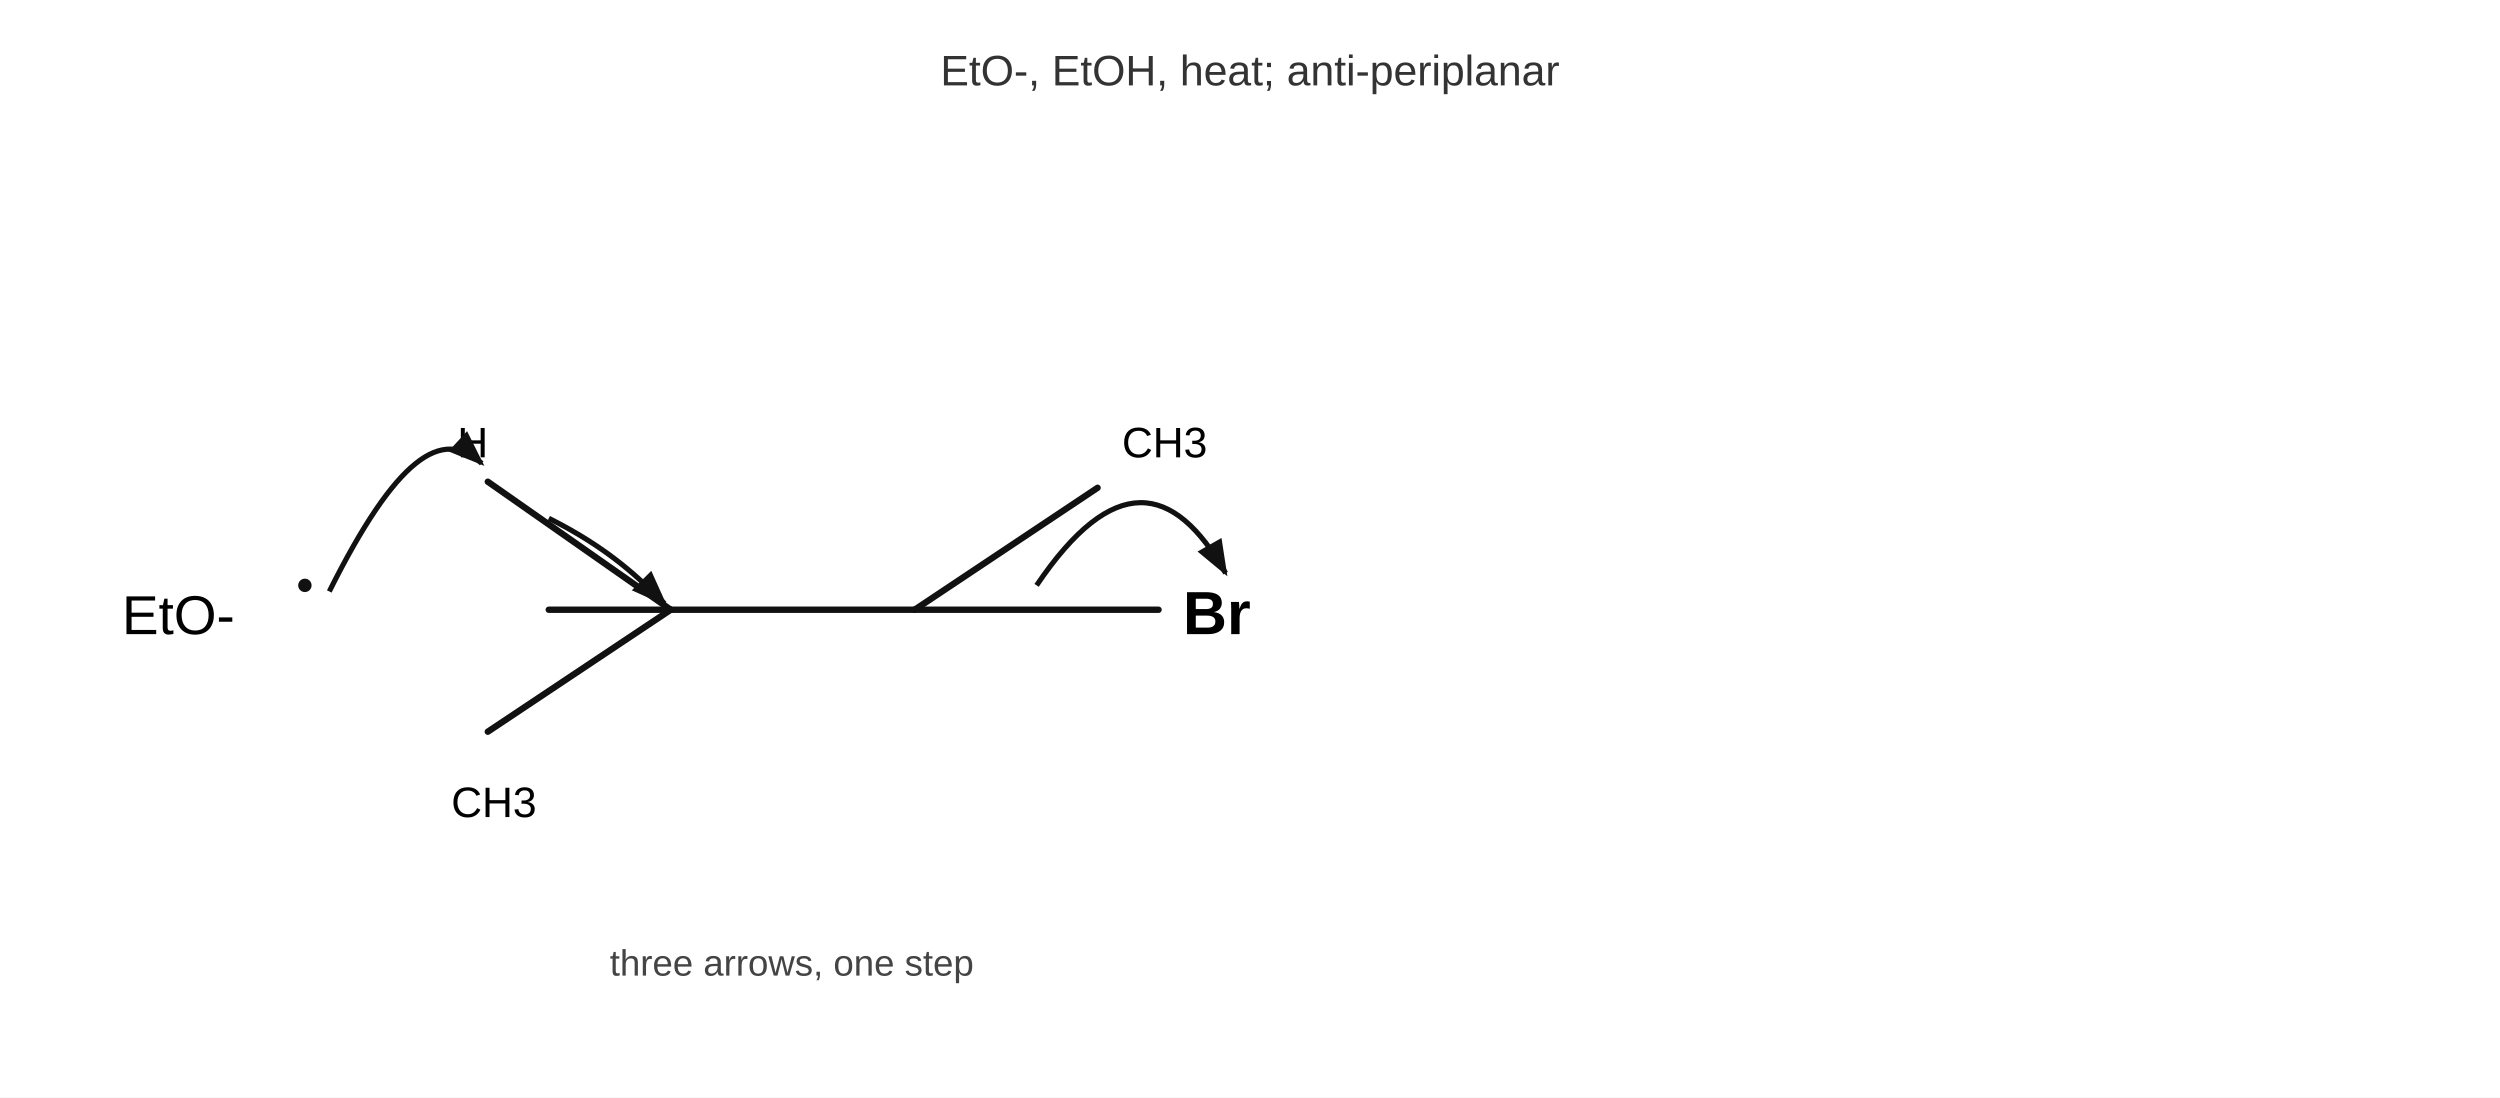
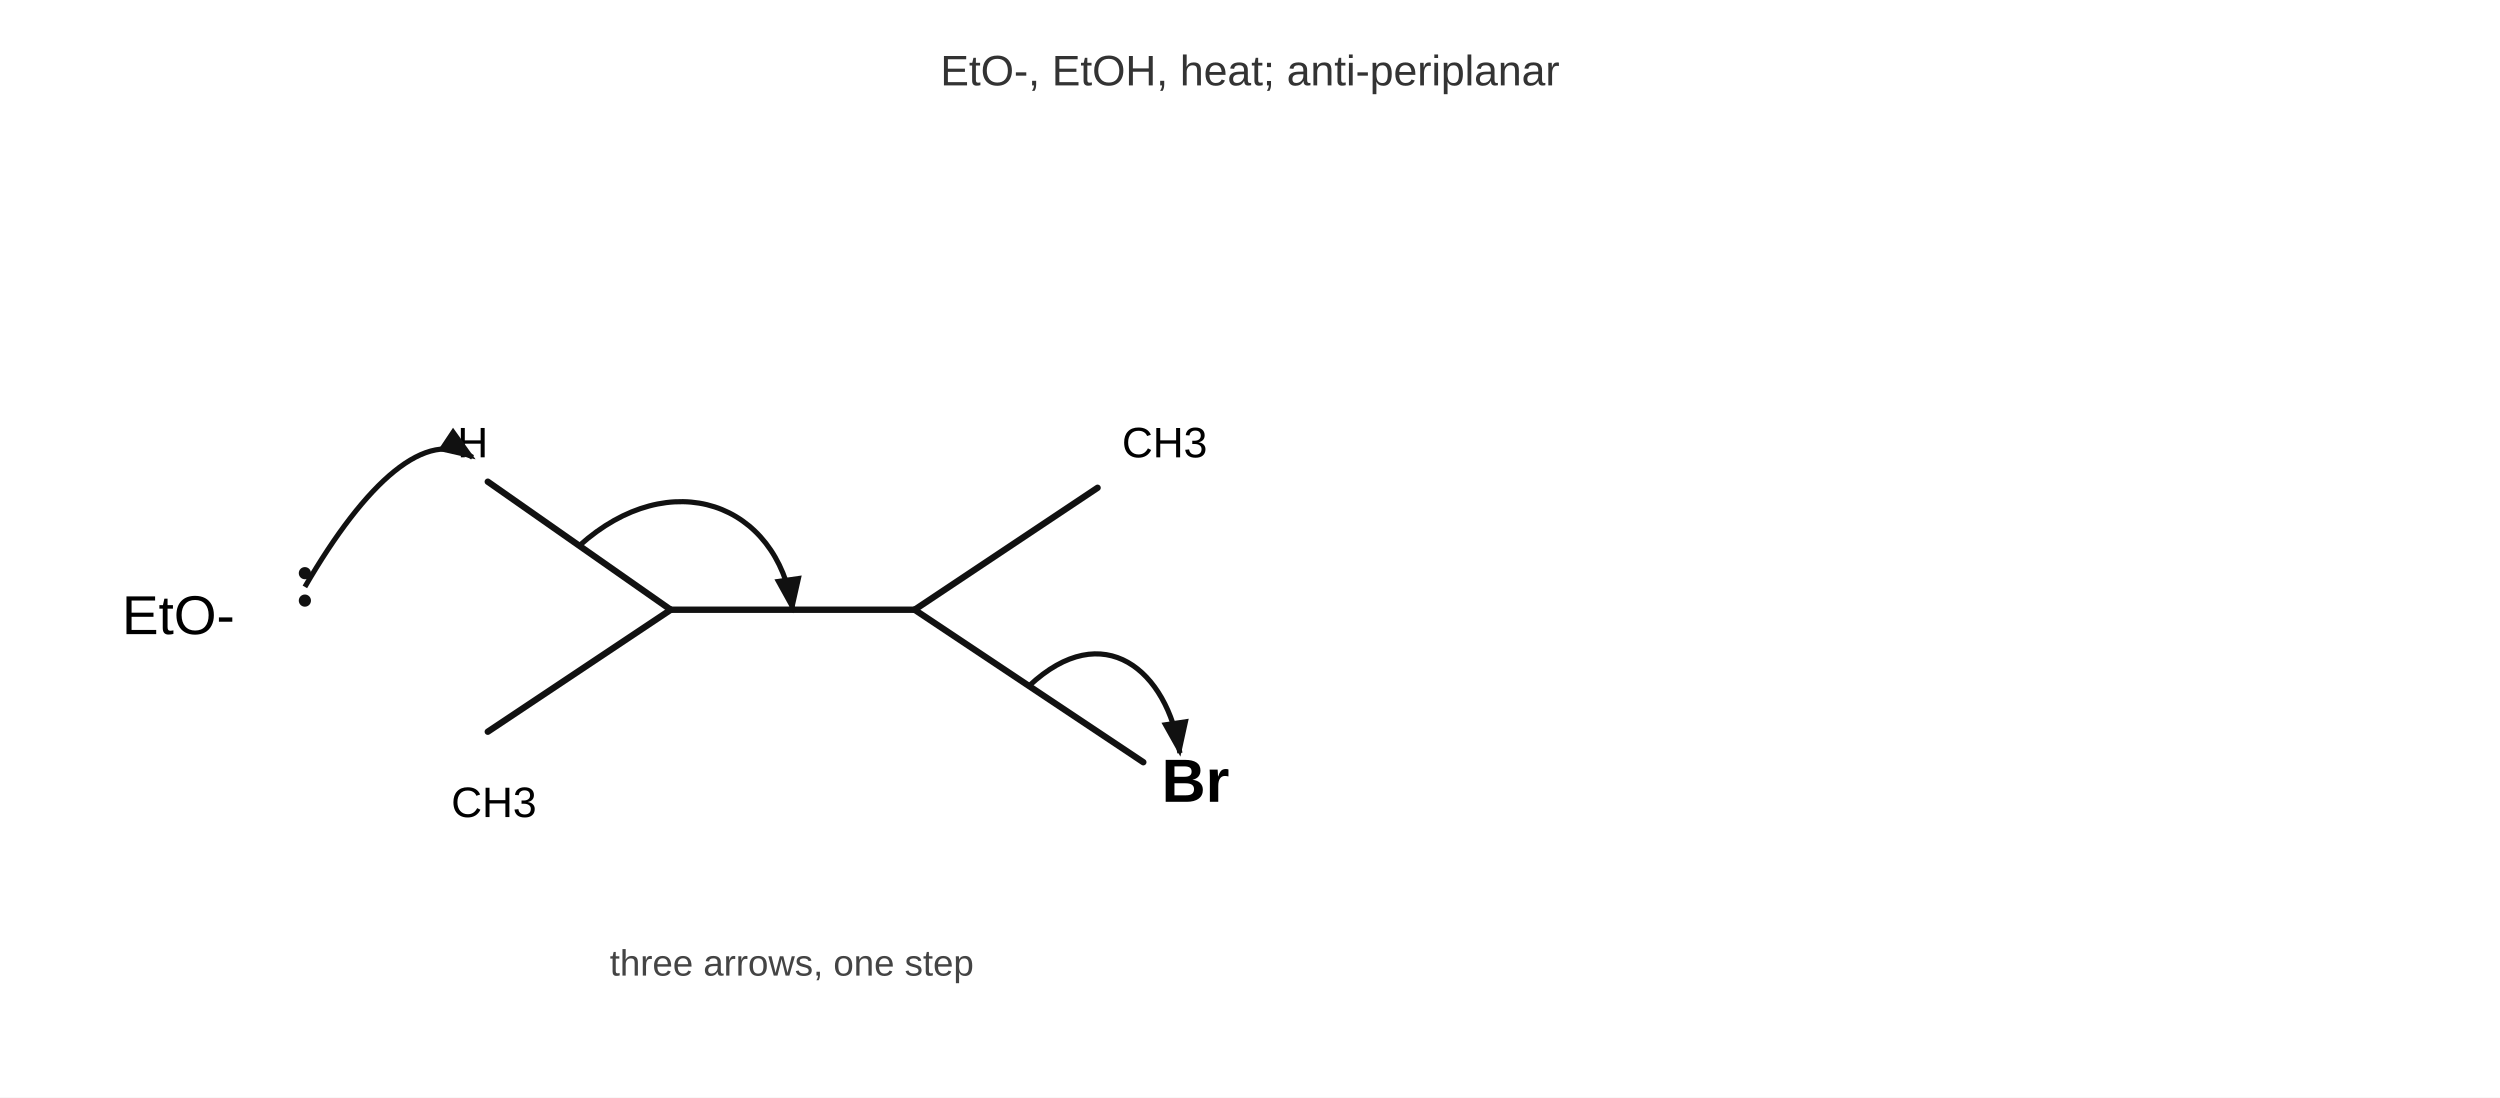
<svg xmlns="http://www.w3.org/2000/svg" viewBox="0 0 820 360" width="820" height="360" role="img">
  <defs>
    <marker id="electron-arrow" viewBox="0 0 10 10" refX="9" refY="5" markerWidth="7" markerHeight="7" orient="auto">
      <path d="M 0 1.2 L 10 5 L 0 8.8 Z" fill="#111111" />
    </marker>
    <marker id="fishhook" viewBox="0 0 10 10" refX="9" refY="5" markerWidth="7" markerHeight="7" orient="auto">
      <path d="M 0 2 L 10 5 L 0 5 Z" fill="#111111" />
    </marker>
  </defs>
  <rect x="0" y="0" width="820" height="360" fill="#ffffff" />
  <g id="conditions">
    <text x="410" y="28" text-anchor="middle" font-family="Arial, Helvetica, sans-serif" font-size="14" fill="#333333">EtO-, EtOH, heat; anti-periplanar</text>
  </g>
  <g id="reactants">
    <text x="40" y="208" font-family="Arial, Helvetica, sans-serif" font-size="18">EtO-</text>
-     <ellipse cx="100" cy="192" rx="2.2" ry="2.2" fill="#111" />
+     <circle cx="100" cy="188" r="2" fill="#111" />
+     <circle cx="100" cy="197" r="2" fill="#111" />
    <text x="150" y="150" font-family="Arial, Helvetica, sans-serif" font-size="14">H</text>
    <line x1="160" y1="158" x2="220" y2="200" stroke="#111" stroke-width="2.1" stroke-linecap="round" />
    <line x1="220" y1="200" x2="300" y2="200" stroke="#111" stroke-width="2.1" stroke-linecap="round" />
-     <line x1="180" y1="200" x2="220" y2="200" stroke="#111" stroke-width="2.1" stroke-linecap="round" />
    <line x1="160" y1="240" x2="220" y2="200" stroke="#111" stroke-width="2.1" stroke-linecap="round" />
    <line x1="300" y1="200" x2="360" y2="160" stroke="#111" stroke-width="2.1" stroke-linecap="round" />
-     <line x1="300" y1="200" x2="380" y2="200" stroke="#111" stroke-width="2.1" stroke-linecap="round" />
-     <text x="388" y="208" font-family="Arial, Helvetica, sans-serif" font-size="20" font-weight="600">Br</text>
+     <line x1="300" y1="200" x2="375" y2="250" stroke="#111" stroke-width="2.1" stroke-linecap="round" />
+     <text x="381" y="263" font-family="Arial, Helvetica, sans-serif" font-size="20" font-weight="600">Br</text>
    <text x="148" y="268" font-family="Arial, Helvetica, sans-serif" font-size="14">CH3</text>
    <text x="368" y="150" font-family="Arial, Helvetica, sans-serif" font-size="14">CH3</text>
  </g>
  <g id="electron-arrows">
-     <path d="M 108 194 C 130 150 145 140 158 152" fill="none" stroke="#111" stroke-width="1.7" marker-end="url(#electron-arrow)" />
-     <path d="M 180 170 C 200 180 210 190 218 198" fill="none" stroke="#111" stroke-width="1.7" marker-end="url(#electron-arrow)" />
-     <path d="M 340 192 C 365 155 385 158 402 188" fill="none" stroke="#111" stroke-width="1.7" marker-end="url(#electron-arrow)" />
+     <path d="M 100 192.5 C 120 158 140 140 155 150" fill="none" stroke="#111" stroke-width="1.7" marker-end="url(#electron-arrow)" />
+     <path d="M 190 179 C 220 152 255 165 260 200" fill="none" stroke="#111" stroke-width="1.7" marker-end="url(#electron-arrow)" />
+     <path d="M 337.5 225 C 362 202 383 220 387 247" fill="none" stroke="#111" stroke-width="1.7" marker-end="url(#electron-arrow)" />
  </g>
  <g id="labels">
    <text x="200" y="320" font-family="Arial, Helvetica, sans-serif" font-size="12" fill="#444">three arrows, one step</text>
  </g>
</svg>
